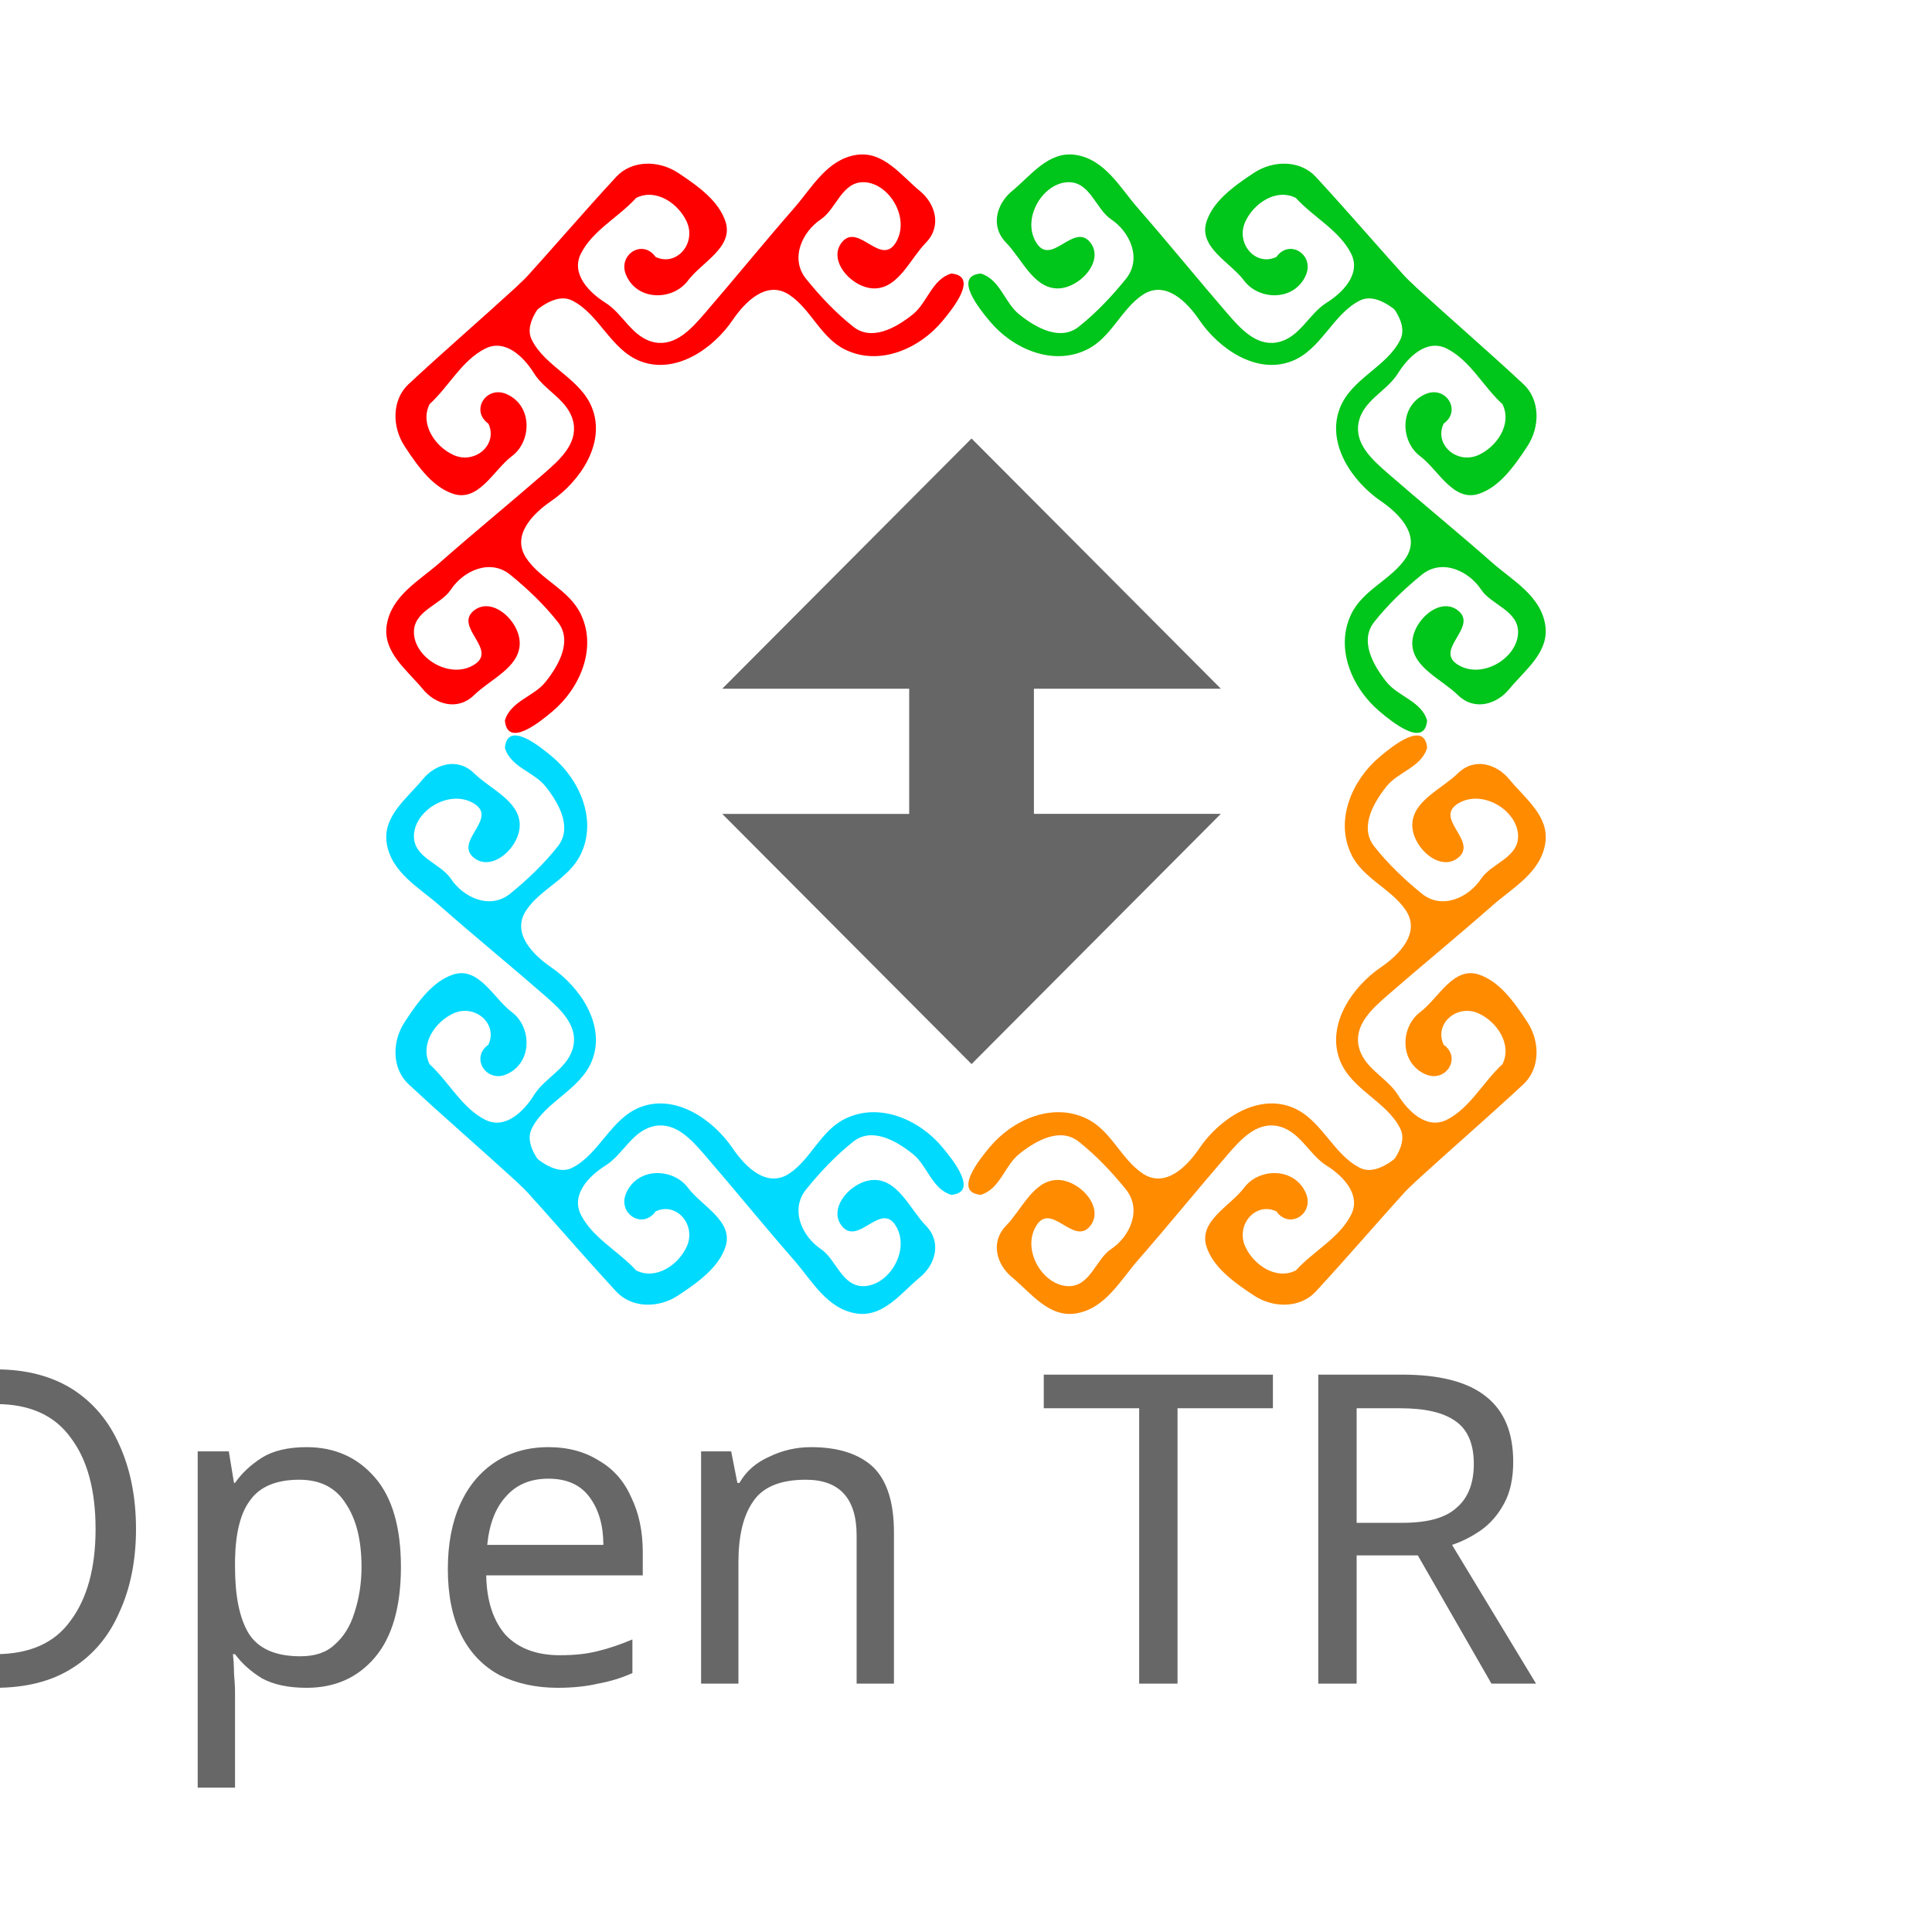
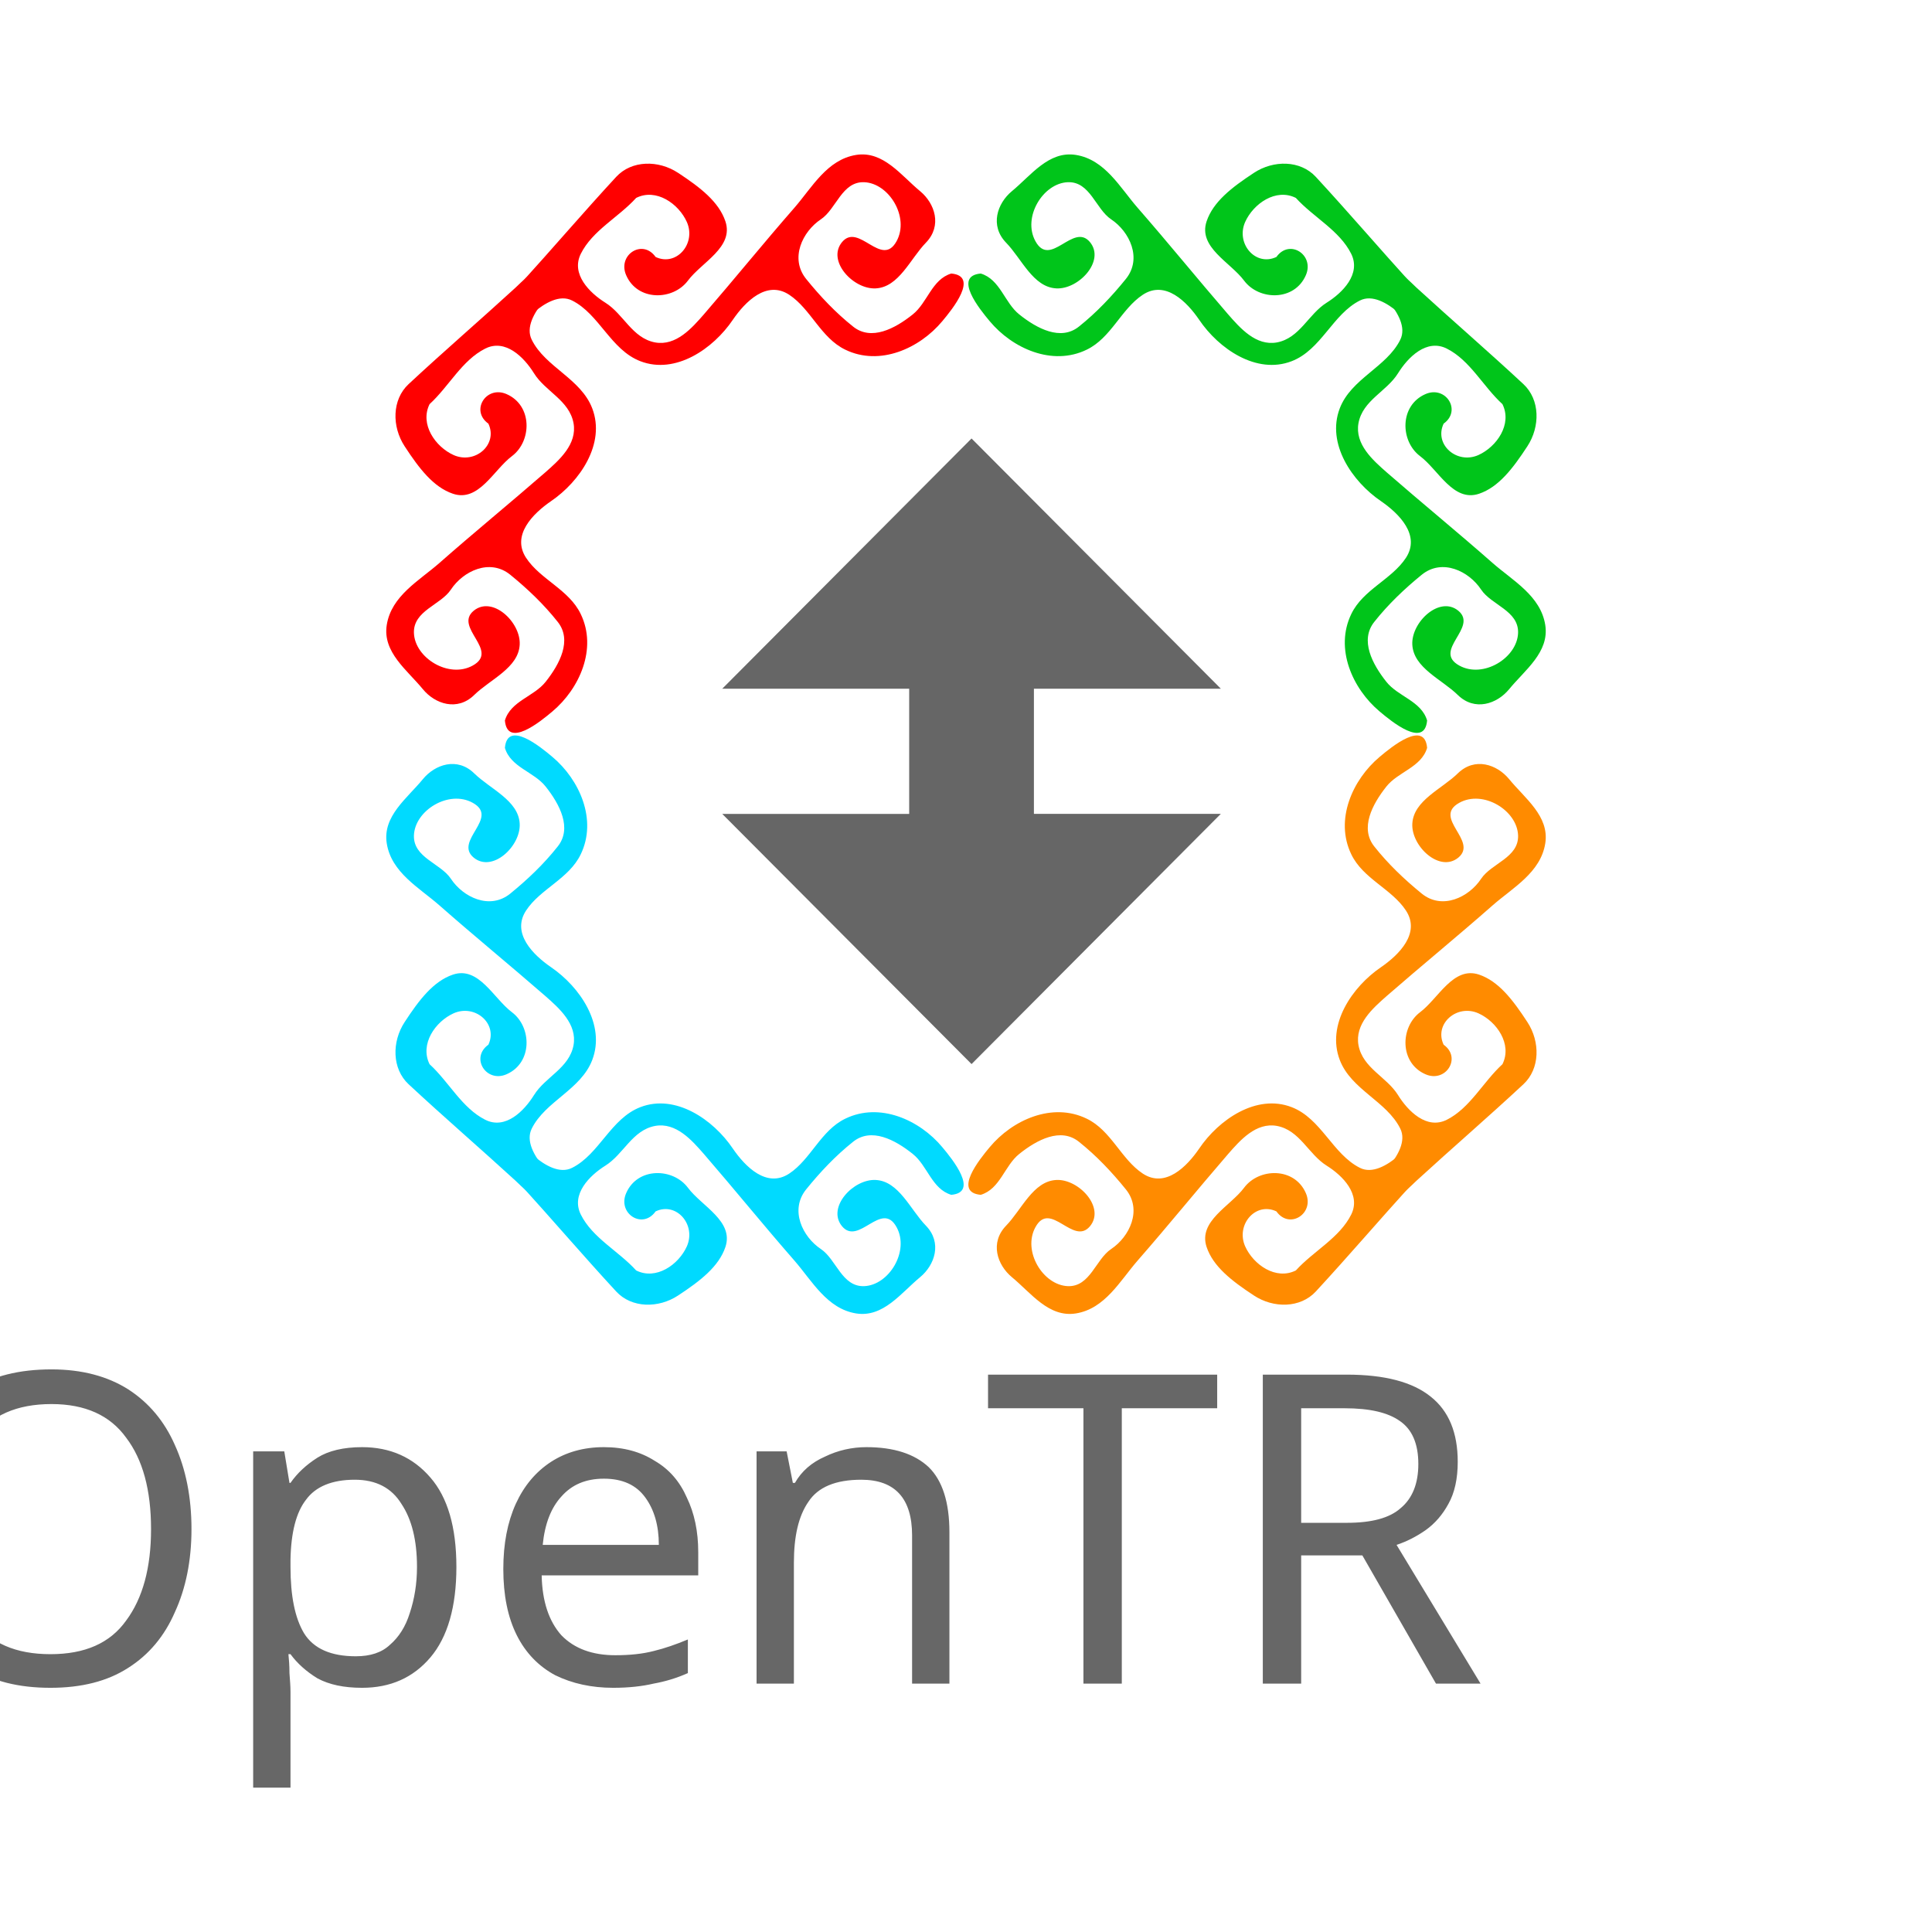
<svg xmlns="http://www.w3.org/2000/svg" width="25mm" height="25mm" viewBox="0 0 25 25" version="1.1" id="svg38950">
  <defs id="defs38947" />
  <g id="layer1" transform="translate(0,1.0765907e-5)">
    <g id="g39590" transform="translate(1.663845,2)">
      <g id="g35993" transform="matrix(1.279227,0,0,1.284203,-198.4331,-436.3777)">
        <g id="g33045" transform="translate(0,5.291666)">
          <g id="g37442-9-5" style="fill:#ff0000;fill-opacity:1;stroke:none;stroke-opacity:0.992" transform="matrix(1.739736,0,0,1.739736,-157.7451,315.7321)">
            <g id="g37432-8-9" style="fill:#ff0000;fill-opacity:1;stroke:none;stroke-opacity:0.992">
              <g id="g37424-1-8" transform="translate(0.6548104,0.7951269)" style="fill:#ff0000;fill-opacity:1;stroke:none;stroke-opacity:0.992">
                <path style="fill:#ff0000;fill-opacity:1;fill-rule:nonzero;stroke:none;stroke-width:0.014;stroke-opacity:0.992" d="m 181.456,10.751 c 0.188,-0.206 0.368,-0.416 0.559,-0.622 0.09,-0.097 0.246,-0.098 0.36,-0.023 0.13,0.085 0.237,0.168 0.275,0.281 0.05,0.15 -0.138,0.236 -0.218,0.343 -0.087,0.116 -0.293,0.12 -0.359,-0.031 -0.052,-0.118 0.095,-0.213 0.171,-0.106 0.121,0.057 0.237,-0.077 0.182,-0.202 -0.048,-0.107 -0.179,-0.198 -0.295,-0.14 -0.103,0.113 -0.254,0.188 -0.322,0.324 -0.058,0.117 0.05,0.225 0.143,0.283 0.106,0.066 0.156,0.205 0.289,0.23 0.122,0.022 0.214,-0.083 0.285,-0.164 0.177,-0.204 0.347,-0.413 0.526,-0.617 0.102,-0.117 0.189,-0.278 0.358,-0.305 0.158,-0.025 0.261,0.119 0.372,0.21 0.086,0.071 0.129,0.2 0.034,0.298 -0.091,0.093 -0.157,0.258 -0.292,0.265 -0.13,0.007 -0.286,-0.159 -0.196,-0.268 0.097,-0.116 0.23,0.153 0.317,-0.005 0.077,-0.139 -0.044,-0.337 -0.189,-0.342 -0.129,-0.004 -0.161,0.155 -0.251,0.215 -0.107,0.071 -0.182,0.226 -0.086,0.345 0.082,0.101 0.171,0.195 0.273,0.276 0.106,0.085 0.244,0.012 0.347,-0.07 0.086,-0.068 0.111,-0.203 0.224,-0.237 0.163,0.014 0.007,0.206 -0.052,0.276 -0.132,0.158 -0.364,0.262 -0.564,0.165 -0.142,-0.068 -0.2,-0.235 -0.326,-0.318 -0.131,-0.086 -0.256,0.04 -0.328,0.145 -0.114,0.168 -0.333,0.318 -0.537,0.24 -0.173,-0.066 -0.239,-0.273 -0.398,-0.352 -0.142,-0.071 -0.343,0.195 -0.343,0.195 0,0 -0.28,0.041 0.04,-0.288 z" id="use37418-0-91" />
              </g>
            </g>
          </g>
          <g id="g37442-9-5-44" style="fill:#ff0000;fill-opacity:1;stroke:none;stroke-opacity:0.992" transform="matrix(0,1.739736,1.739736,0,138.9469,19.02841)">
            <g id="g37432-8-9-2" style="fill:#ff0000;fill-opacity:1;stroke:none;stroke-opacity:0.992">
              <g id="g37424-1-8-9" transform="translate(0.6548104,0.7951269)" style="fill:#ff0000;fill-opacity:1;stroke:none;stroke-opacity:0.992">
                <path style="fill:#ff0000;fill-opacity:1;fill-rule:nonzero;stroke:none;stroke-width:0.014;stroke-opacity:0.992" d="m 181.456,10.751 c 0.188,-0.206 0.368,-0.416 0.559,-0.622 0.09,-0.097 0.246,-0.098 0.36,-0.023 0.13,0.085 0.237,0.168 0.275,0.281 0.05,0.15 -0.138,0.236 -0.218,0.343 -0.087,0.116 -0.293,0.12 -0.359,-0.031 -0.052,-0.118 0.095,-0.213 0.171,-0.106 0.121,0.057 0.237,-0.077 0.182,-0.202 -0.048,-0.107 -0.179,-0.198 -0.295,-0.14 -0.103,0.113 -0.254,0.188 -0.322,0.324 -0.058,0.117 0.05,0.225 0.143,0.283 0.106,0.066 0.156,0.205 0.289,0.23 0.122,0.022 0.214,-0.083 0.285,-0.164 0.177,-0.204 0.347,-0.413 0.526,-0.617 0.102,-0.117 0.189,-0.278 0.358,-0.305 0.158,-0.025 0.261,0.119 0.372,0.21 0.086,0.071 0.129,0.2 0.034,0.298 -0.091,0.093 -0.157,0.258 -0.292,0.265 -0.13,0.007 -0.286,-0.159 -0.196,-0.268 0.097,-0.116 0.23,0.153 0.317,-0.005 0.077,-0.139 -0.044,-0.337 -0.189,-0.342 -0.129,-0.004 -0.161,0.155 -0.251,0.215 -0.107,0.071 -0.182,0.226 -0.086,0.345 0.082,0.101 0.171,0.195 0.273,0.276 0.106,0.085 0.244,0.012 0.347,-0.07 0.086,-0.068 0.111,-0.203 0.224,-0.237 0.163,0.014 0.007,0.206 -0.052,0.276 -0.132,0.158 -0.364,0.262 -0.564,0.165 -0.142,-0.068 -0.2,-0.235 -0.326,-0.318 -0.131,-0.086 -0.256,0.04 -0.328,0.145 -0.114,0.168 -0.333,0.318 -0.537,0.24 -0.173,-0.066 -0.239,-0.273 -0.398,-0.352 -0.142,-0.071 -0.343,0.195 -0.343,0.195 0,0 -0.28,0.041 0.04,-0.288 z" id="use37418-0-91-2" />
              </g>
            </g>
          </g>
        </g>
        <g id="g33063" transform="matrix(-1,0,0,1,327.1809,5.291666)" style="fill:#00c51a;fill-opacity:1">
          <g id="g33053" style="fill:#00c51a;fill-opacity:1;stroke:none;stroke-opacity:0.992" transform="matrix(1.739736,0,0,1.739736,-157.7451,315.7321)">
            <g id="g33051" style="fill:#00c51a;fill-opacity:1;stroke:none;stroke-opacity:0.992">
              <g id="g33049" transform="translate(0.6548104,0.7951269)" style="fill:#00c51a;fill-opacity:1;stroke:none;stroke-opacity:0.992">
                <path style="fill:#00c51a;fill-opacity:1;fill-rule:nonzero;stroke:none;stroke-width:0.014;stroke-opacity:0.992" d="m 181.456,10.751 c 0.188,-0.206 0.368,-0.416 0.559,-0.622 0.09,-0.097 0.246,-0.098 0.36,-0.023 0.13,0.085 0.237,0.168 0.275,0.281 0.05,0.15 -0.138,0.236 -0.218,0.343 -0.087,0.116 -0.293,0.12 -0.359,-0.031 -0.052,-0.118 0.095,-0.213 0.171,-0.106 0.121,0.057 0.237,-0.077 0.182,-0.202 -0.048,-0.107 -0.179,-0.198 -0.295,-0.14 -0.103,0.113 -0.254,0.188 -0.322,0.324 -0.058,0.117 0.05,0.225 0.143,0.283 0.106,0.066 0.156,0.205 0.289,0.23 0.122,0.022 0.214,-0.083 0.285,-0.164 0.177,-0.204 0.347,-0.413 0.526,-0.617 0.102,-0.117 0.189,-0.278 0.358,-0.305 0.158,-0.025 0.261,0.119 0.372,0.21 0.086,0.071 0.129,0.2 0.034,0.298 -0.091,0.093 -0.157,0.258 -0.292,0.265 -0.13,0.007 -0.286,-0.159 -0.196,-0.268 0.097,-0.116 0.23,0.153 0.317,-0.005 0.077,-0.139 -0.044,-0.337 -0.189,-0.342 -0.129,-0.004 -0.161,0.155 -0.251,0.215 -0.107,0.071 -0.182,0.226 -0.086,0.345 0.082,0.101 0.171,0.195 0.273,0.276 0.106,0.085 0.244,0.012 0.347,-0.07 0.086,-0.068 0.111,-0.203 0.224,-0.237 0.163,0.014 0.007,0.206 -0.052,0.276 -0.132,0.158 -0.364,0.262 -0.564,0.165 -0.142,-0.068 -0.2,-0.235 -0.326,-0.318 -0.131,-0.086 -0.256,0.04 -0.328,0.145 -0.114,0.168 -0.333,0.318 -0.537,0.24 -0.173,-0.066 -0.239,-0.273 -0.398,-0.352 -0.142,-0.071 -0.343,0.195 -0.343,0.195 0,0 -0.28,0.041 0.04,-0.288 z" id="path33047" />
              </g>
            </g>
          </g>
          <g id="g33061" style="fill:#00c51a;fill-opacity:1;stroke:none;stroke-opacity:0.992" transform="matrix(0,1.739736,1.739736,0,138.9469,19.02841)">
            <g id="g33059" style="fill:#00c51a;fill-opacity:1;stroke:none;stroke-opacity:0.992">
              <g id="g33057" transform="translate(0.6548104,0.7951269)" style="fill:#00c51a;fill-opacity:1;stroke:none;stroke-opacity:0.992">
                <path style="fill:#00c51a;fill-opacity:1;fill-rule:nonzero;stroke:none;stroke-width:0.014;stroke-opacity:0.992" d="m 181.456,10.751 c 0.188,-0.206 0.368,-0.416 0.559,-0.622 0.09,-0.097 0.246,-0.098 0.36,-0.023 0.13,0.085 0.237,0.168 0.275,0.281 0.05,0.15 -0.138,0.236 -0.218,0.343 -0.087,0.116 -0.293,0.12 -0.359,-0.031 -0.052,-0.118 0.095,-0.213 0.171,-0.106 0.121,0.057 0.237,-0.077 0.182,-0.202 -0.048,-0.107 -0.179,-0.198 -0.295,-0.14 -0.103,0.113 -0.254,0.188 -0.322,0.324 -0.058,0.117 0.05,0.225 0.143,0.283 0.106,0.066 0.156,0.205 0.289,0.23 0.122,0.022 0.214,-0.083 0.285,-0.164 0.177,-0.204 0.347,-0.413 0.526,-0.617 0.102,-0.117 0.189,-0.278 0.358,-0.305 0.158,-0.025 0.261,0.119 0.372,0.21 0.086,0.071 0.129,0.2 0.034,0.298 -0.091,0.093 -0.157,0.258 -0.292,0.265 -0.13,0.007 -0.286,-0.159 -0.196,-0.268 0.097,-0.116 0.23,0.153 0.317,-0.005 0.077,-0.139 -0.044,-0.337 -0.189,-0.342 -0.129,-0.004 -0.161,0.155 -0.251,0.215 -0.107,0.071 -0.182,0.226 -0.086,0.345 0.082,0.101 0.171,0.195 0.273,0.276 0.106,0.085 0.244,0.012 0.347,-0.07 0.086,-0.068 0.111,-0.203 0.224,-0.237 0.163,0.014 0.007,0.206 -0.052,0.276 -0.132,0.158 -0.364,0.262 -0.564,0.165 -0.142,-0.068 -0.2,-0.235 -0.326,-0.318 -0.131,-0.086 -0.256,0.04 -0.328,0.145 -0.114,0.168 -0.333,0.318 -0.537,0.24 -0.173,-0.066 -0.239,-0.273 -0.398,-0.352 -0.142,-0.071 -0.343,0.195 -0.343,0.195 0,0 -0.28,0.041 0.04,-0.288 z" id="path33055" />
              </g>
            </g>
          </g>
        </g>
        <g id="g33099" transform="matrix(1,0,0,-1,0,685.9976)" style="fill:#00daff;fill-opacity:1">
          <g id="g33089" style="fill:#00daff;fill-opacity:1;stroke:none;stroke-opacity:0.992" transform="matrix(1.739736,0,0,1.739736,-157.7451,315.7321)">
            <g id="g33087" style="fill:#00daff;fill-opacity:1;stroke:none;stroke-opacity:0.992">
              <g id="g33085" transform="translate(0.6548104,0.7951269)" style="fill:#00daff;fill-opacity:1;stroke:none;stroke-opacity:0.992">
                <path style="fill:#00daff;fill-opacity:1;fill-rule:nonzero;stroke:none;stroke-width:0.014;stroke-opacity:0.992" d="m 181.456,10.751 c 0.188,-0.206 0.368,-0.416 0.559,-0.622 0.09,-0.097 0.246,-0.098 0.36,-0.023 0.13,0.085 0.237,0.168 0.275,0.281 0.05,0.15 -0.138,0.236 -0.218,0.343 -0.087,0.116 -0.293,0.12 -0.359,-0.031 -0.052,-0.118 0.095,-0.213 0.171,-0.106 0.121,0.057 0.237,-0.077 0.182,-0.202 -0.048,-0.107 -0.179,-0.198 -0.295,-0.14 -0.103,0.113 -0.254,0.188 -0.322,0.324 -0.058,0.117 0.05,0.225 0.143,0.283 0.106,0.066 0.156,0.205 0.289,0.23 0.122,0.022 0.214,-0.083 0.285,-0.164 0.177,-0.204 0.347,-0.413 0.526,-0.617 0.102,-0.117 0.189,-0.278 0.358,-0.305 0.158,-0.025 0.261,0.119 0.372,0.21 0.086,0.071 0.129,0.2 0.034,0.298 -0.091,0.093 -0.157,0.258 -0.292,0.265 -0.13,0.007 -0.286,-0.159 -0.196,-0.268 0.097,-0.116 0.23,0.153 0.317,-0.005 0.077,-0.139 -0.044,-0.337 -0.189,-0.342 -0.129,-0.004 -0.161,0.155 -0.251,0.215 -0.107,0.071 -0.182,0.226 -0.086,0.345 0.082,0.101 0.171,0.195 0.273,0.276 0.106,0.085 0.244,0.012 0.347,-0.07 0.086,-0.068 0.111,-0.203 0.224,-0.237 0.163,0.014 0.007,0.206 -0.052,0.276 -0.132,0.158 -0.364,0.262 -0.564,0.165 -0.142,-0.068 -0.2,-0.235 -0.326,-0.318 -0.131,-0.086 -0.256,0.04 -0.328,0.145 -0.114,0.168 -0.333,0.318 -0.537,0.24 -0.173,-0.066 -0.239,-0.273 -0.398,-0.352 -0.142,-0.071 -0.343,0.195 -0.343,0.195 0,0 -0.28,0.041 0.04,-0.288 z" id="path33083" />
              </g>
            </g>
          </g>
          <g id="g33097" style="fill:#00daff;fill-opacity:1;stroke:none;stroke-opacity:0.992" transform="matrix(0,1.739736,1.739736,0,138.9469,19.02841)">
            <g id="g33095" style="fill:#00daff;fill-opacity:1;stroke:none;stroke-opacity:0.992">
              <g id="g33093" transform="translate(0.6548104,0.7951269)" style="fill:#00daff;fill-opacity:1;stroke:none;stroke-opacity:0.992">
                <path style="fill:#00daff;fill-opacity:1;fill-rule:nonzero;stroke:none;stroke-width:0.014;stroke-opacity:0.992" d="m 181.456,10.751 c 0.188,-0.206 0.368,-0.416 0.559,-0.622 0.09,-0.097 0.246,-0.098 0.36,-0.023 0.13,0.085 0.237,0.168 0.275,0.281 0.05,0.15 -0.138,0.236 -0.218,0.343 -0.087,0.116 -0.293,0.12 -0.359,-0.031 -0.052,-0.118 0.095,-0.213 0.171,-0.106 0.121,0.057 0.237,-0.077 0.182,-0.202 -0.048,-0.107 -0.179,-0.198 -0.295,-0.14 -0.103,0.113 -0.254,0.188 -0.322,0.324 -0.058,0.117 0.05,0.225 0.143,0.283 0.106,0.066 0.156,0.205 0.289,0.23 0.122,0.022 0.214,-0.083 0.285,-0.164 0.177,-0.204 0.347,-0.413 0.526,-0.617 0.102,-0.117 0.189,-0.278 0.358,-0.305 0.158,-0.025 0.261,0.119 0.372,0.21 0.086,0.071 0.129,0.2 0.034,0.298 -0.091,0.093 -0.157,0.258 -0.292,0.265 -0.13,0.007 -0.286,-0.159 -0.196,-0.268 0.097,-0.116 0.23,0.153 0.317,-0.005 0.077,-0.139 -0.044,-0.337 -0.189,-0.342 -0.129,-0.004 -0.161,0.155 -0.251,0.215 -0.107,0.071 -0.182,0.226 -0.086,0.345 0.082,0.101 0.171,0.195 0.273,0.276 0.106,0.085 0.244,0.012 0.347,-0.07 0.086,-0.068 0.111,-0.203 0.224,-0.237 0.163,0.014 0.007,0.206 -0.052,0.276 -0.132,0.158 -0.364,0.262 -0.564,0.165 -0.142,-0.068 -0.2,-0.235 -0.326,-0.318 -0.131,-0.086 -0.256,0.04 -0.328,0.145 -0.114,0.168 -0.333,0.318 -0.537,0.24 -0.173,-0.066 -0.239,-0.273 -0.398,-0.352 -0.142,-0.071 -0.343,0.195 -0.343,0.195 0,0 -0.28,0.041 0.04,-0.288 z" id="path33091" />
              </g>
            </g>
          </g>
        </g>
        <g id="g33117" transform="rotate(180,163.5905,342.9988)" style="fill:#ff8b00;fill-opacity:1">
          <g id="g33107" style="fill:#ff8b00;fill-opacity:1;stroke:none;stroke-opacity:0.992" transform="matrix(1.739736,0,0,1.739736,-157.7451,315.7321)">
            <g id="g33105" style="fill:#ff8b00;fill-opacity:1;stroke:none;stroke-opacity:0.992">
              <g id="g33103" transform="translate(0.6548104,0.7951269)" style="fill:#ff8b00;fill-opacity:1;stroke:none;stroke-opacity:0.992">
                <path style="fill:#ff8b00;fill-opacity:1;fill-rule:nonzero;stroke:none;stroke-width:0.014;stroke-opacity:0.992" d="m 181.456,10.751 c 0.188,-0.206 0.368,-0.416 0.559,-0.622 0.09,-0.097 0.246,-0.098 0.36,-0.023 0.13,0.085 0.237,0.168 0.275,0.281 0.05,0.15 -0.138,0.236 -0.218,0.343 -0.087,0.116 -0.293,0.12 -0.359,-0.031 -0.052,-0.118 0.095,-0.213 0.171,-0.106 0.121,0.057 0.237,-0.077 0.182,-0.202 -0.048,-0.107 -0.179,-0.198 -0.295,-0.14 -0.103,0.113 -0.254,0.188 -0.322,0.324 -0.058,0.117 0.05,0.225 0.143,0.283 0.106,0.066 0.156,0.205 0.289,0.23 0.122,0.022 0.214,-0.083 0.285,-0.164 0.177,-0.204 0.347,-0.413 0.526,-0.617 0.102,-0.117 0.189,-0.278 0.358,-0.305 0.158,-0.025 0.261,0.119 0.372,0.21 0.086,0.071 0.129,0.2 0.034,0.298 -0.091,0.093 -0.157,0.258 -0.292,0.265 -0.13,0.007 -0.286,-0.159 -0.196,-0.268 0.097,-0.116 0.23,0.153 0.317,-0.005 0.077,-0.139 -0.044,-0.337 -0.189,-0.342 -0.129,-0.004 -0.161,0.155 -0.251,0.215 -0.107,0.071 -0.182,0.226 -0.086,0.345 0.082,0.101 0.171,0.195 0.273,0.276 0.106,0.085 0.244,0.012 0.347,-0.07 0.086,-0.068 0.111,-0.203 0.224,-0.237 0.163,0.014 0.007,0.206 -0.052,0.276 -0.132,0.158 -0.364,0.262 -0.564,0.165 -0.142,-0.068 -0.2,-0.235 -0.326,-0.318 -0.131,-0.086 -0.256,0.04 -0.328,0.145 -0.114,0.168 -0.333,0.318 -0.537,0.24 -0.173,-0.066 -0.239,-0.273 -0.398,-0.352 -0.142,-0.071 -0.343,0.195 -0.343,0.195 0,0 -0.28,0.041 0.04,-0.288 z" id="path33101" />
              </g>
            </g>
          </g>
          <g id="g33115" style="fill:#ff8b00;fill-opacity:1;stroke:none;stroke-opacity:0.992" transform="matrix(0,1.739736,1.739736,0,138.9469,19.02841)">
            <g id="g33113" style="fill:#ff8b00;fill-opacity:1;stroke:none;stroke-opacity:0.992">
              <g id="g33111" transform="translate(0.6548104,0.7951269)" style="fill:#ff8b00;fill-opacity:1;stroke:none;stroke-opacity:0.992">
                <path style="fill:#ff8b00;fill-opacity:1;fill-rule:nonzero;stroke:none;stroke-width:0.014;stroke-opacity:0.992" d="m 181.456,10.751 c 0.188,-0.206 0.368,-0.416 0.559,-0.622 0.09,-0.097 0.246,-0.098 0.36,-0.023 0.13,0.085 0.237,0.168 0.275,0.281 0.05,0.15 -0.138,0.236 -0.218,0.343 -0.087,0.116 -0.293,0.12 -0.359,-0.031 -0.052,-0.118 0.095,-0.213 0.171,-0.106 0.121,0.057 0.237,-0.077 0.182,-0.202 -0.048,-0.107 -0.179,-0.198 -0.295,-0.14 -0.103,0.113 -0.254,0.188 -0.322,0.324 -0.058,0.117 0.05,0.225 0.143,0.283 0.106,0.066 0.156,0.205 0.289,0.23 0.122,0.022 0.214,-0.083 0.285,-0.164 0.177,-0.204 0.347,-0.413 0.526,-0.617 0.102,-0.117 0.189,-0.278 0.358,-0.305 0.158,-0.025 0.261,0.119 0.372,0.21 0.086,0.071 0.129,0.2 0.034,0.298 -0.091,0.093 -0.157,0.258 -0.292,0.265 -0.13,0.007 -0.286,-0.159 -0.196,-0.268 0.097,-0.116 0.23,0.153 0.317,-0.005 0.077,-0.139 -0.044,-0.337 -0.189,-0.342 -0.129,-0.004 -0.161,0.155 -0.251,0.215 -0.107,0.071 -0.182,0.226 -0.086,0.345 0.082,0.101 0.171,0.195 0.273,0.276 0.106,0.085 0.244,0.012 0.347,-0.07 0.086,-0.068 0.111,-0.203 0.224,-0.237 0.163,0.014 0.007,0.206 -0.052,0.276 -0.132,0.158 -0.364,0.262 -0.564,0.165 -0.142,-0.068 -0.2,-0.235 -0.326,-0.318 -0.131,-0.086 -0.256,0.04 -0.328,0.145 -0.114,0.168 -0.333,0.318 -0.537,0.24 -0.173,-0.066 -0.239,-0.273 -0.398,-0.352 -0.142,-0.071 -0.343,0.195 -0.343,0.195 0,0 -0.28,0.041 0.04,-0.288 z" id="path33109" />
              </g>
            </g>
          </g>
        </g>
      </g>
      <path style="fill:#666666;fill-opacity:1;stroke:none;stroke-width:0.037" d="M 7.682,8.532 H 10.101 V 6.912 H 7.682 L 10.908,3.674 14.134,6.912 h -2.419 v 1.619 h 2.419 l -3.226,3.238 z" id="path75190-0-7-8-8-9-4" />
    </g>
    <text xml:space="preserve" style="font-style:normal;font-variant:normal;font-weight:normal;font-stretch:normal;font-size:6.433px;line-height:1.25;font-family:'Maven Pro';-inkscape-font-specification:'Maven Pro, Normal';font-variant-ligatures:normal;font-variant-caps:normal;font-variant-numeric:normal;font-variant-east-asian:normal;text-align:center;letter-spacing:0px;text-anchor:middle;white-space:pre;inline-size:47.324;fill:#666666;fill-opacity:0.99;stroke:none;stroke-width:0.302;stroke-miterlimit:4;stroke-dasharray:none;stroke-opacity:1" x="56.459" y="31.405" id="text14393-3-5-4-1-1-1-4-3" transform="matrix(0.8586777,0,0,0.8703059,-36.02189,-5.547337)">
-       <tspan x="56.459" y="31.405" id="tspan1087">Open TR</tspan>
+       <tspan x="56.459" y="31.405" id="tspan3026">OpenTR</tspan>
    </text>
  </g>
</svg>
